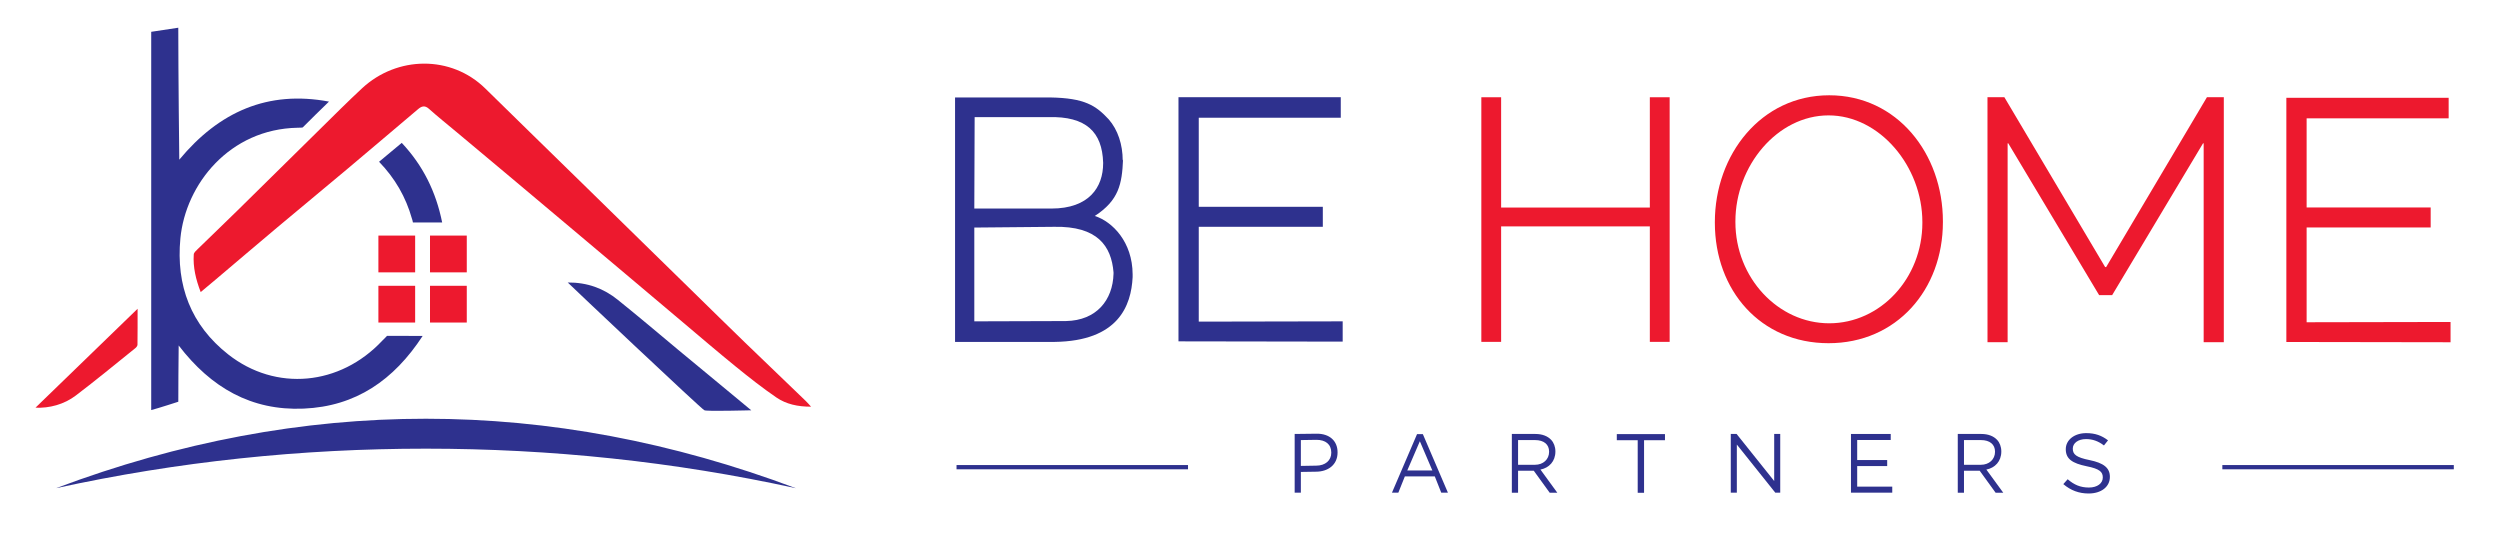
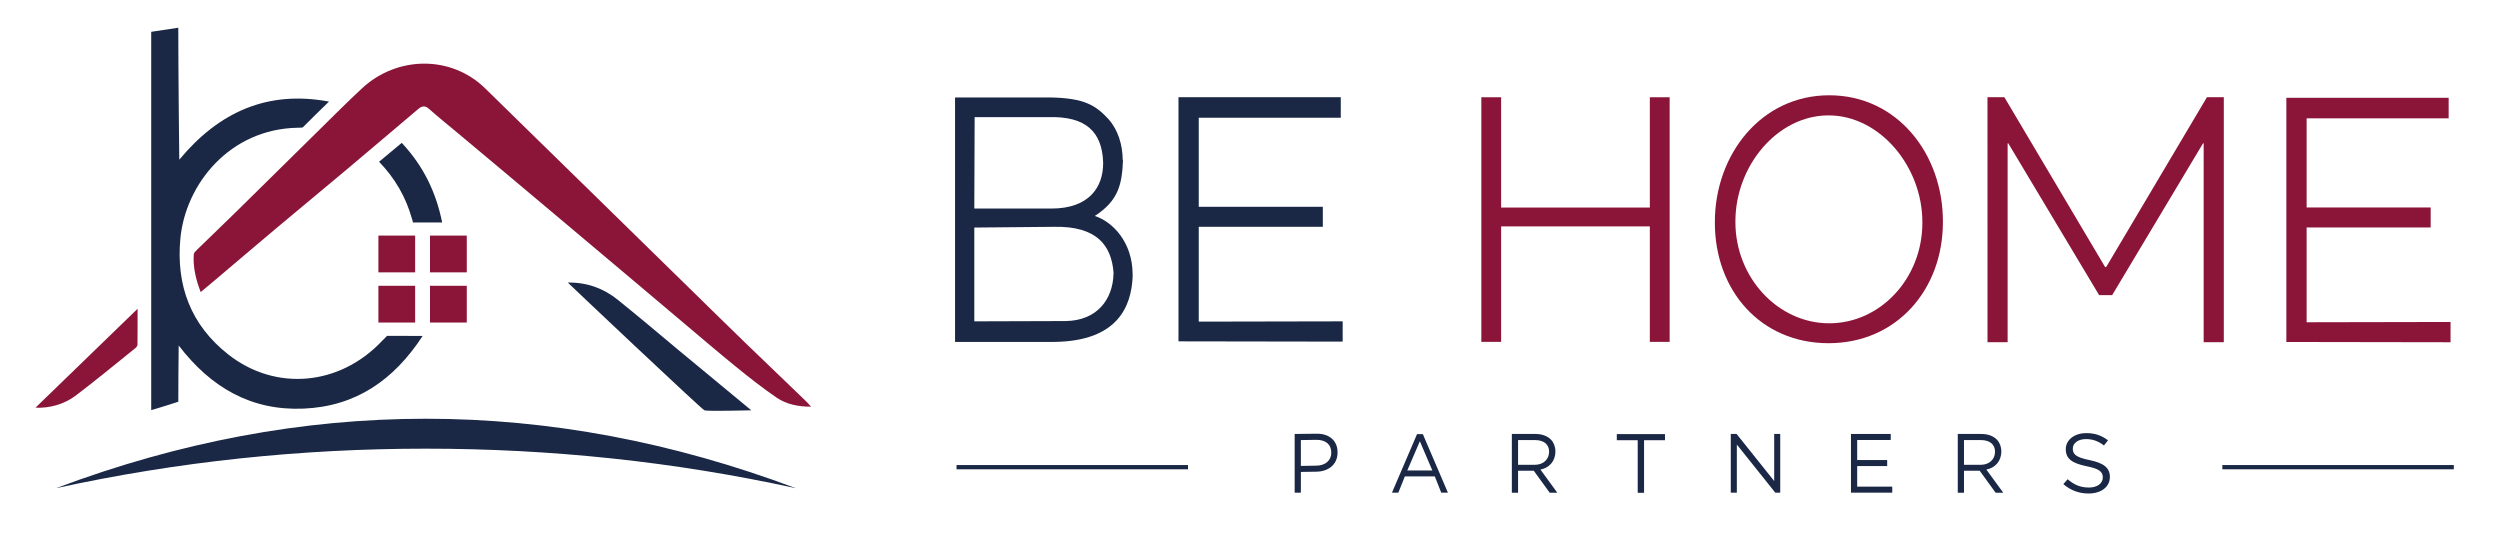
<svg xmlns="http://www.w3.org/2000/svg" width="441.107" height="94.96" viewBox="0 0 441.107 94.96">
-   <path fill-rule="nonzero" fill="#ed192e" fill-opacity="1" d="M 143.109 71.758 C 140.75 71.762 138.719 71.312 137 70.141 C 134.539 68.461 132.191 66.605 129.875 64.727 C 126.688 62.141 123.57 59.465 120.43 56.82 C 117.137 54.047 113.852 51.266 110.555 48.492 C 106.898 45.41 103.238 42.332 99.578 39.254 C 96.375 36.562 93.172 33.867 89.965 31.176 C 86.848 28.562 83.73 25.957 80.613 23.348 C 78.961 21.965 77.277 20.625 75.672 19.188 C 74.945 18.539 74.379 18.742 73.781 19.246 C 69.637 22.742 65.512 26.262 61.363 29.746 C 57.211 33.234 53.027 36.68 48.875 40.164 C 45.242 43.215 41.637 46.293 38.016 49.355 C 37.203 50.043 36.383 50.723 35.41 51.535 C 34.543 49.273 34.039 47.137 34.188 44.887 C 34.211 44.559 34.602 44.223 34.883 43.949 C 37.23 41.656 39.605 39.395 41.945 37.094 C 46.77 32.359 51.57 27.598 56.391 22.859 C 58.875 20.418 61.328 17.949 63.879 15.582 C 70.066 9.836 79.609 9.707 85.629 15.617 C 91.621 21.504 97.641 27.363 103.645 33.238 C 106.816 36.34 109.984 39.445 113.156 42.551 C 116.215 45.543 119.277 48.539 122.336 51.531 C 125.395 54.527 128.445 57.531 131.523 60.508 C 135.055 63.926 138.609 67.32 142.148 70.727 C 142.426 70.992 142.672 71.285 143.109 71.758 " />
-   <path fill-rule="nonzero" fill="#2e318e" fill-opacity="1" d="M 74.574 59.273 C 69.488 67.066 62.777 71.707 53.559 72.098 C 44.328 72.488 37.227 68.391 31.527 60.957 C 31.492 61.676 31.457 70.871 31.461 70.883 C 31.457 70.883 28.035 72 26.68 72.355 L 26.68 5.613 C 28.203 5.383 29.738 5.152 31.457 4.891 C 31.457 12.727 31.625 28.125 31.633 28.176 C 38.652 19.711 47.262 15.902 58.047 17.926 C 56.535 19.418 54.84 21.02 53.418 22.48 C 53.379 22.523 52.926 22.531 52.508 22.539 C 40.508 22.766 32.738 32.496 31.828 42.07 C 31.039 50.395 33.695 57.371 40.273 62.539 C 48.684 69.148 60.008 68.043 67.434 60.125 C 67.703 59.84 68.312 59.277 68.277 59.258 C 68.262 59.25 72.664 59.273 74.574 59.273 " />
-   <path fill-rule="nonzero" fill="#2e318e" fill-opacity="1" d="M 9.895 86.133 C 53.391 69.789 96.914 69.809 140.434 86.145 C 118.938 81.438 97.152 79.168 75.152 79.164 C 53.164 79.164 31.398 81.43 9.895 86.133 " />
-   <path fill-rule="nonzero" fill="#2e318e" fill-opacity="1" d="M 100.172 49.844 C 103.664 49.82 106.523 50.902 109.004 52.898 C 112.578 55.773 116.09 58.734 119.609 61.68 C 123.566 64.988 132.098 71.973 132.555 72.395 C 132.633 72.379 124.523 72.629 124.273 72.379 C 123.965 72.375 100.465 50.164 100.172 49.844 " />
-   <path fill-rule="nonzero" fill="#ed192e" fill-opacity="1" d="M 6.258 71.934 C 12.324 66.055 18.191 60.375 24.277 54.48 C 24.277 56.773 24.285 58.801 24.258 60.824 C 24.258 61.023 24.066 61.273 23.895 61.414 C 20.398 64.223 16.941 67.082 13.371 69.789 C 11.301 71.363 8.703 72.047 6.258 71.934 " />
-   <path fill-rule="nonzero" fill="#2e318e" fill-opacity="1" d="M 66.883 28.543 C 68.258 27.398 69.52 26.344 70.883 25.207 C 74.621 29.188 76.918 33.797 78.016 39.25 C 76.387 39.25 72.859 39.258 72.859 39.258 C 72.816 38.934 72.719 38.711 72.68 38.574 C 71.609 34.781 69.715 31.473 66.883 28.543 " />
-   <path fill-rule="nonzero" fill="#ed192e" fill-opacity="1" d="M 73.25 48.055 L 66.766 48.055 L 66.766 41.566 L 73.25 41.566 Z M 73.25 48.055 " />
-   <path fill-rule="nonzero" fill="#ed192e" fill-opacity="1" d="M 82.359 48.055 L 75.871 48.055 L 75.871 41.566 L 82.359 41.566 Z M 82.359 48.055 " />
-   <path fill-rule="nonzero" fill="#ed192e" fill-opacity="1" d="M 73.25 56.91 L 66.766 56.91 L 66.766 50.426 L 73.25 50.426 Z M 73.25 56.91 " />
-   <path fill-rule="nonzero" fill="#ed192e" fill-opacity="1" d="M 82.359 56.91 L 75.871 56.91 L 75.871 50.426 L 82.359 50.426 Z M 82.359 56.91 " />
-   <path fill-rule="nonzero" fill="#2e318e" fill-opacity="1" d="M 232.234 82.16 C 233.84 82.16 234.895 81.242 234.895 79.883 L 234.895 79.852 C 234.895 78.371 233.855 77.605 232.289 77.605 L 229.527 77.648 L 229.527 82.207 Z M 228.434 76.57 L 232.371 76.523 C 234.562 76.523 236.004 77.766 236.004 79.809 L 236.004 79.836 C 236.004 82.07 234.258 83.227 232.191 83.227 L 229.527 83.27 L 229.527 86.926 L 228.434 86.926 Z M 228.434 76.57 " />
-   <path fill-rule="nonzero" fill="#2e318e" fill-opacity="1" d="M 252.727 83.008 L 250.523 77.855 L 248.305 83.008 Z M 250.027 76.598 L 251.051 76.598 L 255.473 86.926 L 254.297 86.926 L 253.16 84.059 L 247.875 84.059 L 246.727 86.926 L 245.602 86.926 Z M 250.027 76.598 " />
-   <path fill-rule="nonzero" fill="#2e318e" fill-opacity="1" d="M 270.832 82.008 C 272.289 82.008 273.328 81.051 273.328 79.719 L 273.328 79.691 C 273.328 78.418 272.414 77.648 270.844 77.648 L 267.852 77.648 L 267.852 82.008 Z M 266.754 76.57 L 270.93 76.57 C 272.121 76.57 273.078 76.953 273.688 77.605 C 274.16 78.109 274.438 78.832 274.438 79.645 L 274.438 79.676 C 274.438 81.395 273.328 82.555 271.801 82.852 L 274.781 86.945 L 273.438 86.945 L 270.621 83.055 L 267.852 83.055 L 267.852 86.945 L 266.754 86.945 Z M 266.754 76.57 " />
-   <path fill-rule="nonzero" fill="#2e318e" fill-opacity="1" d="M 305.383 76.57 L 306.41 76.57 L 313.043 84.871 L 313.043 76.57 L 314.109 76.57 L 314.109 86.93 L 313.238 86.93 L 306.453 78.438 L 306.453 86.93 L 305.383 86.93 Z M 305.383 76.57 " />
-   <path fill-rule="nonzero" fill="#2e318e" fill-opacity="1" d="M 326.59 76.57 L 333.605 76.57 L 333.605 77.633 L 327.688 77.633 L 327.688 81.172 L 332.98 81.172 L 332.98 82.234 L 327.688 82.234 L 327.688 85.863 L 333.875 85.863 L 333.875 86.926 L 326.59 86.926 Z M 326.59 76.57 " />
-   <path fill-rule="nonzero" fill="#2e318e" fill-opacity="1" d="M 364.055 85.418 L 364.824 84.559 C 365.965 85.535 367.062 86.023 368.578 86.023 C 370.051 86.023 371.023 85.281 371.023 84.262 L 371.023 84.234 C 371.023 83.273 370.477 82.723 368.172 82.266 C 365.652 81.746 364.492 80.98 364.492 79.277 L 364.492 79.246 C 364.492 77.621 366.012 76.422 368.094 76.422 C 369.691 76.422 370.832 76.852 371.945 77.695 L 371.227 78.598 C 370.207 77.812 369.191 77.473 368.062 77.473 C 366.641 77.473 365.73 78.211 365.73 79.145 L 365.73 79.172 C 365.73 80.152 366.293 80.699 368.707 81.184 C 371.145 81.688 372.273 82.531 372.273 84.117 L 372.273 84.145 C 372.273 85.922 370.711 87.074 368.531 87.074 C 366.797 87.074 365.371 86.527 364.055 85.418 " />
-   <path fill-rule="nonzero" fill="#2e318e" fill-opacity="1" d="M 188.082 56.648 C 193.473 56.547 196.348 52.949 196.473 48.305 L 196.473 48.055 C 196.094 43.398 193.625 39.871 186.016 40.02 L 171.91 40.152 L 171.91 56.699 Z M 185.512 36.797 C 192.172 36.797 194.641 33.016 194.641 28.816 L 194.641 28.695 C 194.477 23.309 191.668 20.48 184.965 20.664 L 171.969 20.664 L 171.91 36.797 Z M 168.512 17.195 L 185.305 17.195 C 191.406 17.297 193.363 18.625 195.617 21.051 C 197.25 22.914 198.094 25.527 198.094 28.328 L 198.152 28.137 C 197.973 32.469 197.41 35.348 193.168 38.105 C 196.289 39.109 199.82 42.691 199.844 48.398 L 199.844 48.902 C 199.594 53.918 197.348 60.191 186.035 60.328 L 168.512 60.328 Z M 168.512 17.195 " />
-   <path fill-rule="nonzero" fill="#2e318e" fill-opacity="1" d="M 207.934 17.145 L 236.57 17.145 L 236.57 20.773 L 211.512 20.773 L 211.512 36.492 L 233.402 36.492 L 233.402 40.016 L 211.512 40.016 L 211.512 56.75 L 236.906 56.699 L 236.906 60.277 L 207.934 60.23 Z M 207.934 17.145 " />
-   <path fill-rule="nonzero" fill="#ed192e" fill-opacity="1" d="M 339.188 39.305 L 339.188 39.184 C 339.188 29.355 331.652 20.359 322.637 20.359 C 313.621 20.359 306.199 29.234 306.199 39.059 L 306.199 39.184 C 306.199 49.012 313.734 57.043 322.75 57.043 C 331.766 57.043 339.188 49.133 339.188 39.305 M 302.574 39.305 L 302.574 39.184 C 302.574 27.254 310.746 16.812 322.75 16.812 C 334.75 16.812 342.812 27.133 342.812 39.059 L 342.812 39.184 C 342.812 51.113 334.637 60.555 322.637 60.555 C 310.637 60.555 302.574 51.234 302.574 39.305 " />
-   <path fill-rule="nonzero" fill="#2e318e" fill-opacity="1" d="M 285.273 76.594 L 285.273 77.672 L 288.961 77.672 L 288.961 86.949 L 290.082 86.949 L 290.082 77.672 L 293.773 77.672 L 293.773 76.594 Z M 285.273 76.594 " />
-   <path fill-rule="nonzero" fill="#2e318e" fill-opacity="1" d="M 349.512 82.008 C 350.969 82.008 352.008 81.051 352.008 79.719 L 352.008 79.691 C 352.008 78.418 351.09 77.648 349.523 77.648 L 346.531 77.648 L 346.531 82.008 Z M 345.434 76.57 L 349.609 76.57 C 350.801 76.57 351.758 76.953 352.367 77.605 C 352.84 78.109 353.117 78.832 353.117 79.645 L 353.117 79.676 C 353.117 81.395 352.008 82.555 350.48 82.852 L 353.465 86.945 L 352.117 86.945 L 349.301 83.055 L 346.531 83.055 L 346.531 86.945 L 345.434 86.945 Z M 345.434 76.57 " />
-   <path fill-rule="nonzero" fill="#2e318e" fill-opacity="1" d="M 432.957 82.805 L 392.117 82.805 L 392.117 82.055 L 432.957 82.055 Z M 432.957 82.805 " />
-   <path fill-rule="nonzero" fill="#2e318e" fill-opacity="1" d="M 209.617 82.805 L 168.773 82.805 L 168.773 82.055 L 209.617 82.055 Z M 209.617 82.805 " />
-   <path fill-rule="nonzero" fill="#ed192e" fill-opacity="1" d="M 403.41 17.258 L 432.047 17.258 L 432.047 20.883 L 406.988 20.883 L 406.988 36.602 L 428.875 36.602 L 428.875 40.129 L 406.988 40.129 L 406.988 56.859 L 432.383 56.809 L 432.383 60.387 L 403.41 60.34 Z M 403.41 17.258 " />
-   <path fill-rule="nonzero" fill="#ed192e" fill-opacity="1" d="M 389.402 17.145 L 371.613 47.125 L 371.438 47.125 L 353.652 17.145 L 350.676 17.145 L 350.68 60.375 L 354.23 60.375 L 354.23 25.293 L 354.348 25.293 L 370.379 52.078 L 372.672 52.078 L 388.707 25.293 L 388.82 25.293 L 388.82 60.375 L 392.375 60.375 L 392.375 17.145 Z M 389.402 17.145 " />
-   <path fill-rule="nonzero" fill="#ed192e" fill-opacity="1" d="M 291.102 17.16 L 291.102 36.621 L 264.863 36.621 L 264.863 17.16 L 261.371 17.16 L 261.371 60.32 L 264.863 60.32 L 264.863 39.945 L 291.102 39.945 L 291.102 60.32 L 294.598 60.32 L 294.598 17.16 Z M 291.102 17.16 " />
+   <path fill-rule="nonzero" fill="#8b1538" fill-opacity="1" d="M 143.109 71.758 C 140.75 71.762 138.719 71.312 137 70.141 C 134.539 68.461 132.191 66.605 129.875 64.727 C 126.688 62.141 123.57 59.465 120.43 56.82 C 117.137 54.047 113.852 51.266 110.555 48.492 C 106.898 45.41 103.238 42.332 99.578 39.254 C 96.375 36.562 93.172 33.867 89.965 31.176 C 86.848 28.562 83.73 25.957 80.613 23.348 C 78.961 21.965 77.277 20.625 75.672 19.188 C 74.945 18.539 74.379 18.742 73.781 19.246 C 69.637 22.742 65.512 26.262 61.363 29.746 C 57.211 33.234 53.027 36.68 48.875 40.164 C 45.242 43.215 41.637 46.293 38.016 49.355 C 37.203 50.043 36.383 50.723 35.41 51.535 C 34.543 49.273 34.039 47.137 34.188 44.887 C 34.211 44.559 34.602 44.223 34.883 43.949 C 37.23 41.656 39.605 39.395 41.945 37.094 C 46.77 32.359 51.57 27.598 56.391 22.859 C 58.875 20.418 61.328 17.949 63.879 15.582 C 70.066 9.836 79.609 9.707 85.629 15.617 C 91.621 21.504 97.641 27.363 103.645 33.238 C 106.816 36.34 109.984 39.445 113.156 42.551 C 116.215 45.543 119.277 48.539 122.336 51.531 C 125.395 54.527 128.445 57.531 131.523 60.508 C 135.055 63.926 138.609 67.32 142.148 70.727 C 142.426 70.992 142.672 71.285 143.109 71.758 " />
+   <path fill-rule="nonzero" fill="#1a2845" fill-opacity="1" d="M 74.574 59.273 C 69.488 67.066 62.777 71.707 53.559 72.098 C 44.328 72.488 37.227 68.391 31.527 60.957 C 31.492 61.676 31.457 70.871 31.461 70.883 C 31.457 70.883 28.035 72 26.68 72.355 L 26.68 5.613 C 28.203 5.383 29.738 5.152 31.457 4.891 C 31.457 12.727 31.625 28.125 31.633 28.176 C 38.652 19.711 47.262 15.902 58.047 17.926 C 56.535 19.418 54.84 21.02 53.418 22.48 C 53.379 22.523 52.926 22.531 52.508 22.539 C 40.508 22.766 32.738 32.496 31.828 42.07 C 31.039 50.395 33.695 57.371 40.273 62.539 C 48.684 69.148 60.008 68.043 67.434 60.125 C 67.703 59.84 68.312 59.277 68.277 59.258 C 68.262 59.25 72.664 59.273 74.574 59.273 " />
+   <path fill-rule="nonzero" fill="#1a2845" fill-opacity="1" d="M 9.895 86.133 C 53.391 69.789 96.914 69.809 140.434 86.145 C 118.938 81.438 97.152 79.168 75.152 79.164 C 53.164 79.164 31.398 81.43 9.895 86.133 " />
+   <path fill-rule="nonzero" fill="#1a2845" fill-opacity="1" d="M 100.172 49.844 C 103.664 49.82 106.523 50.902 109.004 52.898 C 112.578 55.773 116.09 58.734 119.609 61.68 C 123.566 64.988 132.098 71.973 132.555 72.395 C 132.633 72.379 124.523 72.629 124.273 72.379 C 123.965 72.375 100.465 50.164 100.172 49.844 " />
+   <path fill-rule="nonzero" fill="#8b1538" fill-opacity="1" d="M 6.258 71.934 C 12.324 66.055 18.191 60.375 24.277 54.48 C 24.277 56.773 24.285 58.801 24.258 60.824 C 24.258 61.023 24.066 61.273 23.895 61.414 C 20.398 64.223 16.941 67.082 13.371 69.789 C 11.301 71.363 8.703 72.047 6.258 71.934 " />
+   <path fill-rule="nonzero" fill="#1a2845" fill-opacity="1" d="M 66.883 28.543 C 68.258 27.398 69.52 26.344 70.883 25.207 C 74.621 29.188 76.918 33.797 78.016 39.25 C 76.387 39.25 72.859 39.258 72.859 39.258 C 72.816 38.934 72.719 38.711 72.68 38.574 C 71.609 34.781 69.715 31.473 66.883 28.543 " />
+   <path fill-rule="nonzero" fill="#8b1538" fill-opacity="1" d="M 73.25 48.055 L 66.766 48.055 L 66.766 41.566 L 73.25 41.566 Z M 73.25 48.055 " />
+   <path fill-rule="nonzero" fill="#8b1538" fill-opacity="1" d="M 82.359 48.055 L 75.871 48.055 L 75.871 41.566 L 82.359 41.566 Z M 82.359 48.055 " />
+   <path fill-rule="nonzero" fill="#8b1538" fill-opacity="1" d="M 73.25 56.91 L 66.766 56.91 L 66.766 50.426 L 73.25 50.426 Z M 73.25 56.91 " />
+   <path fill-rule="nonzero" fill="#8b1538" fill-opacity="1" d="M 82.359 56.91 L 75.871 56.91 L 75.871 50.426 L 82.359 50.426 Z M 82.359 56.91 " />
+   <path fill-rule="nonzero" fill="#1a2845" fill-opacity="1" d="M 232.234 82.16 C 233.84 82.16 234.895 81.242 234.895 79.883 L 234.895 79.852 C 234.895 78.371 233.855 77.605 232.289 77.605 L 229.527 77.648 L 229.527 82.207 Z M 228.434 76.57 L 232.371 76.523 C 234.562 76.523 236.004 77.766 236.004 79.809 L 236.004 79.836 C 236.004 82.07 234.258 83.227 232.191 83.227 L 229.527 83.27 L 229.527 86.926 L 228.434 86.926 Z M 228.434 76.57 " />
+   <path fill-rule="nonzero" fill="#1a2845" fill-opacity="1" d="M 252.727 83.008 L 250.523 77.855 L 248.305 83.008 Z M 250.027 76.598 L 251.051 76.598 L 255.473 86.926 L 254.297 86.926 L 253.16 84.059 L 247.875 84.059 L 246.727 86.926 L 245.602 86.926 Z M 250.027 76.598 " />
+   <path fill-rule="nonzero" fill="#1a2845" fill-opacity="1" d="M 270.832 82.008 C 272.289 82.008 273.328 81.051 273.328 79.719 L 273.328 79.691 C 273.328 78.418 272.414 77.648 270.844 77.648 L 267.852 77.648 L 267.852 82.008 Z M 266.754 76.57 L 270.93 76.57 C 272.121 76.57 273.078 76.953 273.688 77.605 C 274.16 78.109 274.438 78.832 274.438 79.645 L 274.438 79.676 C 274.438 81.395 273.328 82.555 271.801 82.852 L 274.781 86.945 L 273.438 86.945 L 270.621 83.055 L 267.852 83.055 L 267.852 86.945 L 266.754 86.945 Z M 266.754 76.57 " />
+   <path fill-rule="nonzero" fill="#1a2845" fill-opacity="1" d="M 305.383 76.57 L 306.41 76.57 L 313.043 84.871 L 313.043 76.57 L 314.109 76.57 L 314.109 86.93 L 313.238 86.93 L 306.453 78.438 L 306.453 86.93 L 305.383 86.93 Z M 305.383 76.57 " />
+   <path fill-rule="nonzero" fill="#1a2845" fill-opacity="1" d="M 326.59 76.57 L 333.605 76.57 L 333.605 77.633 L 327.688 77.633 L 327.688 81.172 L 332.98 81.172 L 332.98 82.234 L 327.688 82.234 L 327.688 85.863 L 333.875 85.863 L 333.875 86.926 L 326.59 86.926 Z M 326.59 76.57 " />
+   <path fill-rule="nonzero" fill="#1a2845" fill-opacity="1" d="M 364.055 85.418 L 364.824 84.559 C 365.965 85.535 367.062 86.023 368.578 86.023 C 370.051 86.023 371.023 85.281 371.023 84.262 L 371.023 84.234 C 371.023 83.273 370.477 82.723 368.172 82.266 C 365.652 81.746 364.492 80.98 364.492 79.277 L 364.492 79.246 C 364.492 77.621 366.012 76.422 368.094 76.422 C 369.691 76.422 370.832 76.852 371.945 77.695 L 371.227 78.598 C 370.207 77.812 369.191 77.473 368.062 77.473 C 366.641 77.473 365.73 78.211 365.73 79.145 L 365.73 79.172 C 365.73 80.152 366.293 80.699 368.707 81.184 C 371.145 81.688 372.273 82.531 372.273 84.117 L 372.273 84.145 C 372.273 85.922 370.711 87.074 368.531 87.074 C 366.797 87.074 365.371 86.527 364.055 85.418 " />
+   <path fill-rule="nonzero" fill="#1a2845" fill-opacity="1" d="M 188.082 56.648 C 193.473 56.547 196.348 52.949 196.473 48.305 L 196.473 48.055 C 196.094 43.398 193.625 39.871 186.016 40.02 L 171.91 40.152 L 171.91 56.699 Z M 185.512 36.797 C 192.172 36.797 194.641 33.016 194.641 28.816 L 194.641 28.695 C 194.477 23.309 191.668 20.48 184.965 20.664 L 171.969 20.664 L 171.91 36.797 Z M 168.512 17.195 L 185.305 17.195 C 191.406 17.297 193.363 18.625 195.617 21.051 C 197.25 22.914 198.094 25.527 198.094 28.328 L 198.152 28.137 C 197.973 32.469 197.41 35.348 193.168 38.105 C 196.289 39.109 199.82 42.691 199.844 48.398 L 199.844 48.902 C 199.594 53.918 197.348 60.191 186.035 60.328 L 168.512 60.328 Z M 168.512 17.195 " />
+   <path fill-rule="nonzero" fill="#1a2845" fill-opacity="1" d="M 207.934 17.145 L 236.57 17.145 L 236.57 20.773 L 211.512 20.773 L 211.512 36.492 L 233.402 36.492 L 233.402 40.016 L 211.512 40.016 L 211.512 56.75 L 236.906 56.699 L 236.906 60.277 L 207.934 60.23 Z M 207.934 17.145 " />
+   <path fill-rule="nonzero" fill="#8b1538" fill-opacity="1" d="M 339.188 39.305 L 339.188 39.184 C 339.188 29.355 331.652 20.359 322.637 20.359 C 313.621 20.359 306.199 29.234 306.199 39.059 L 306.199 39.184 C 306.199 49.012 313.734 57.043 322.75 57.043 C 331.766 57.043 339.188 49.133 339.188 39.305 M 302.574 39.305 L 302.574 39.184 C 302.574 27.254 310.746 16.812 322.75 16.812 C 334.75 16.812 342.812 27.133 342.812 39.059 L 342.812 39.184 C 342.812 51.113 334.637 60.555 322.637 60.555 C 310.637 60.555 302.574 51.234 302.574 39.305 " />
+   <path fill-rule="nonzero" fill="#1a2845" fill-opacity="1" d="M 285.273 76.594 L 285.273 77.672 L 288.961 77.672 L 288.961 86.949 L 290.082 86.949 L 290.082 77.672 L 293.773 77.672 L 293.773 76.594 Z M 285.273 76.594 " />
+   <path fill-rule="nonzero" fill="#1a2845" fill-opacity="1" d="M 349.512 82.008 C 350.969 82.008 352.008 81.051 352.008 79.719 L 352.008 79.691 C 352.008 78.418 351.09 77.648 349.523 77.648 L 346.531 77.648 L 346.531 82.008 Z M 345.434 76.57 L 349.609 76.57 C 350.801 76.57 351.758 76.953 352.367 77.605 C 352.84 78.109 353.117 78.832 353.117 79.645 L 353.117 79.676 C 353.117 81.395 352.008 82.555 350.48 82.852 L 353.465 86.945 L 352.117 86.945 L 349.301 83.055 L 346.531 83.055 L 346.531 86.945 L 345.434 86.945 Z M 345.434 76.57 " />
+   <path fill-rule="nonzero" fill="#1a2845" fill-opacity="1" d="M 432.957 82.805 L 392.117 82.805 L 392.117 82.055 L 432.957 82.055 Z M 432.957 82.805 " />
+   <path fill-rule="nonzero" fill="#1a2845" fill-opacity="1" d="M 209.617 82.805 L 168.773 82.805 L 168.773 82.055 L 209.617 82.055 Z M 209.617 82.805 " />
+   <path fill-rule="nonzero" fill="#8b1538" fill-opacity="1" d="M 403.41 17.258 L 432.047 17.258 L 432.047 20.883 L 406.988 20.883 L 406.988 36.602 L 428.875 36.602 L 428.875 40.129 L 406.988 40.129 L 406.988 56.859 L 432.383 56.809 L 432.383 60.387 L 403.41 60.34 Z M 403.41 17.258 " />
+   <path fill-rule="nonzero" fill="#8b1538" fill-opacity="1" d="M 389.402 17.145 L 371.613 47.125 L 371.438 47.125 L 353.652 17.145 L 350.676 17.145 L 350.68 60.375 L 354.23 60.375 L 354.23 25.293 L 354.348 25.293 L 370.379 52.078 L 372.672 52.078 L 388.707 25.293 L 388.82 25.293 L 388.82 60.375 L 392.375 60.375 L 392.375 17.145 Z M 389.402 17.145 " />
+   <path fill-rule="nonzero" fill="#8b1538" fill-opacity="1" d="M 291.102 17.16 L 291.102 36.621 L 264.863 36.621 L 264.863 17.16 L 261.371 17.16 L 261.371 60.32 L 264.863 60.32 L 264.863 39.945 L 291.102 39.945 L 291.102 60.32 L 294.598 60.32 L 294.598 17.16 Z M 291.102 17.16 " />
</svg>
